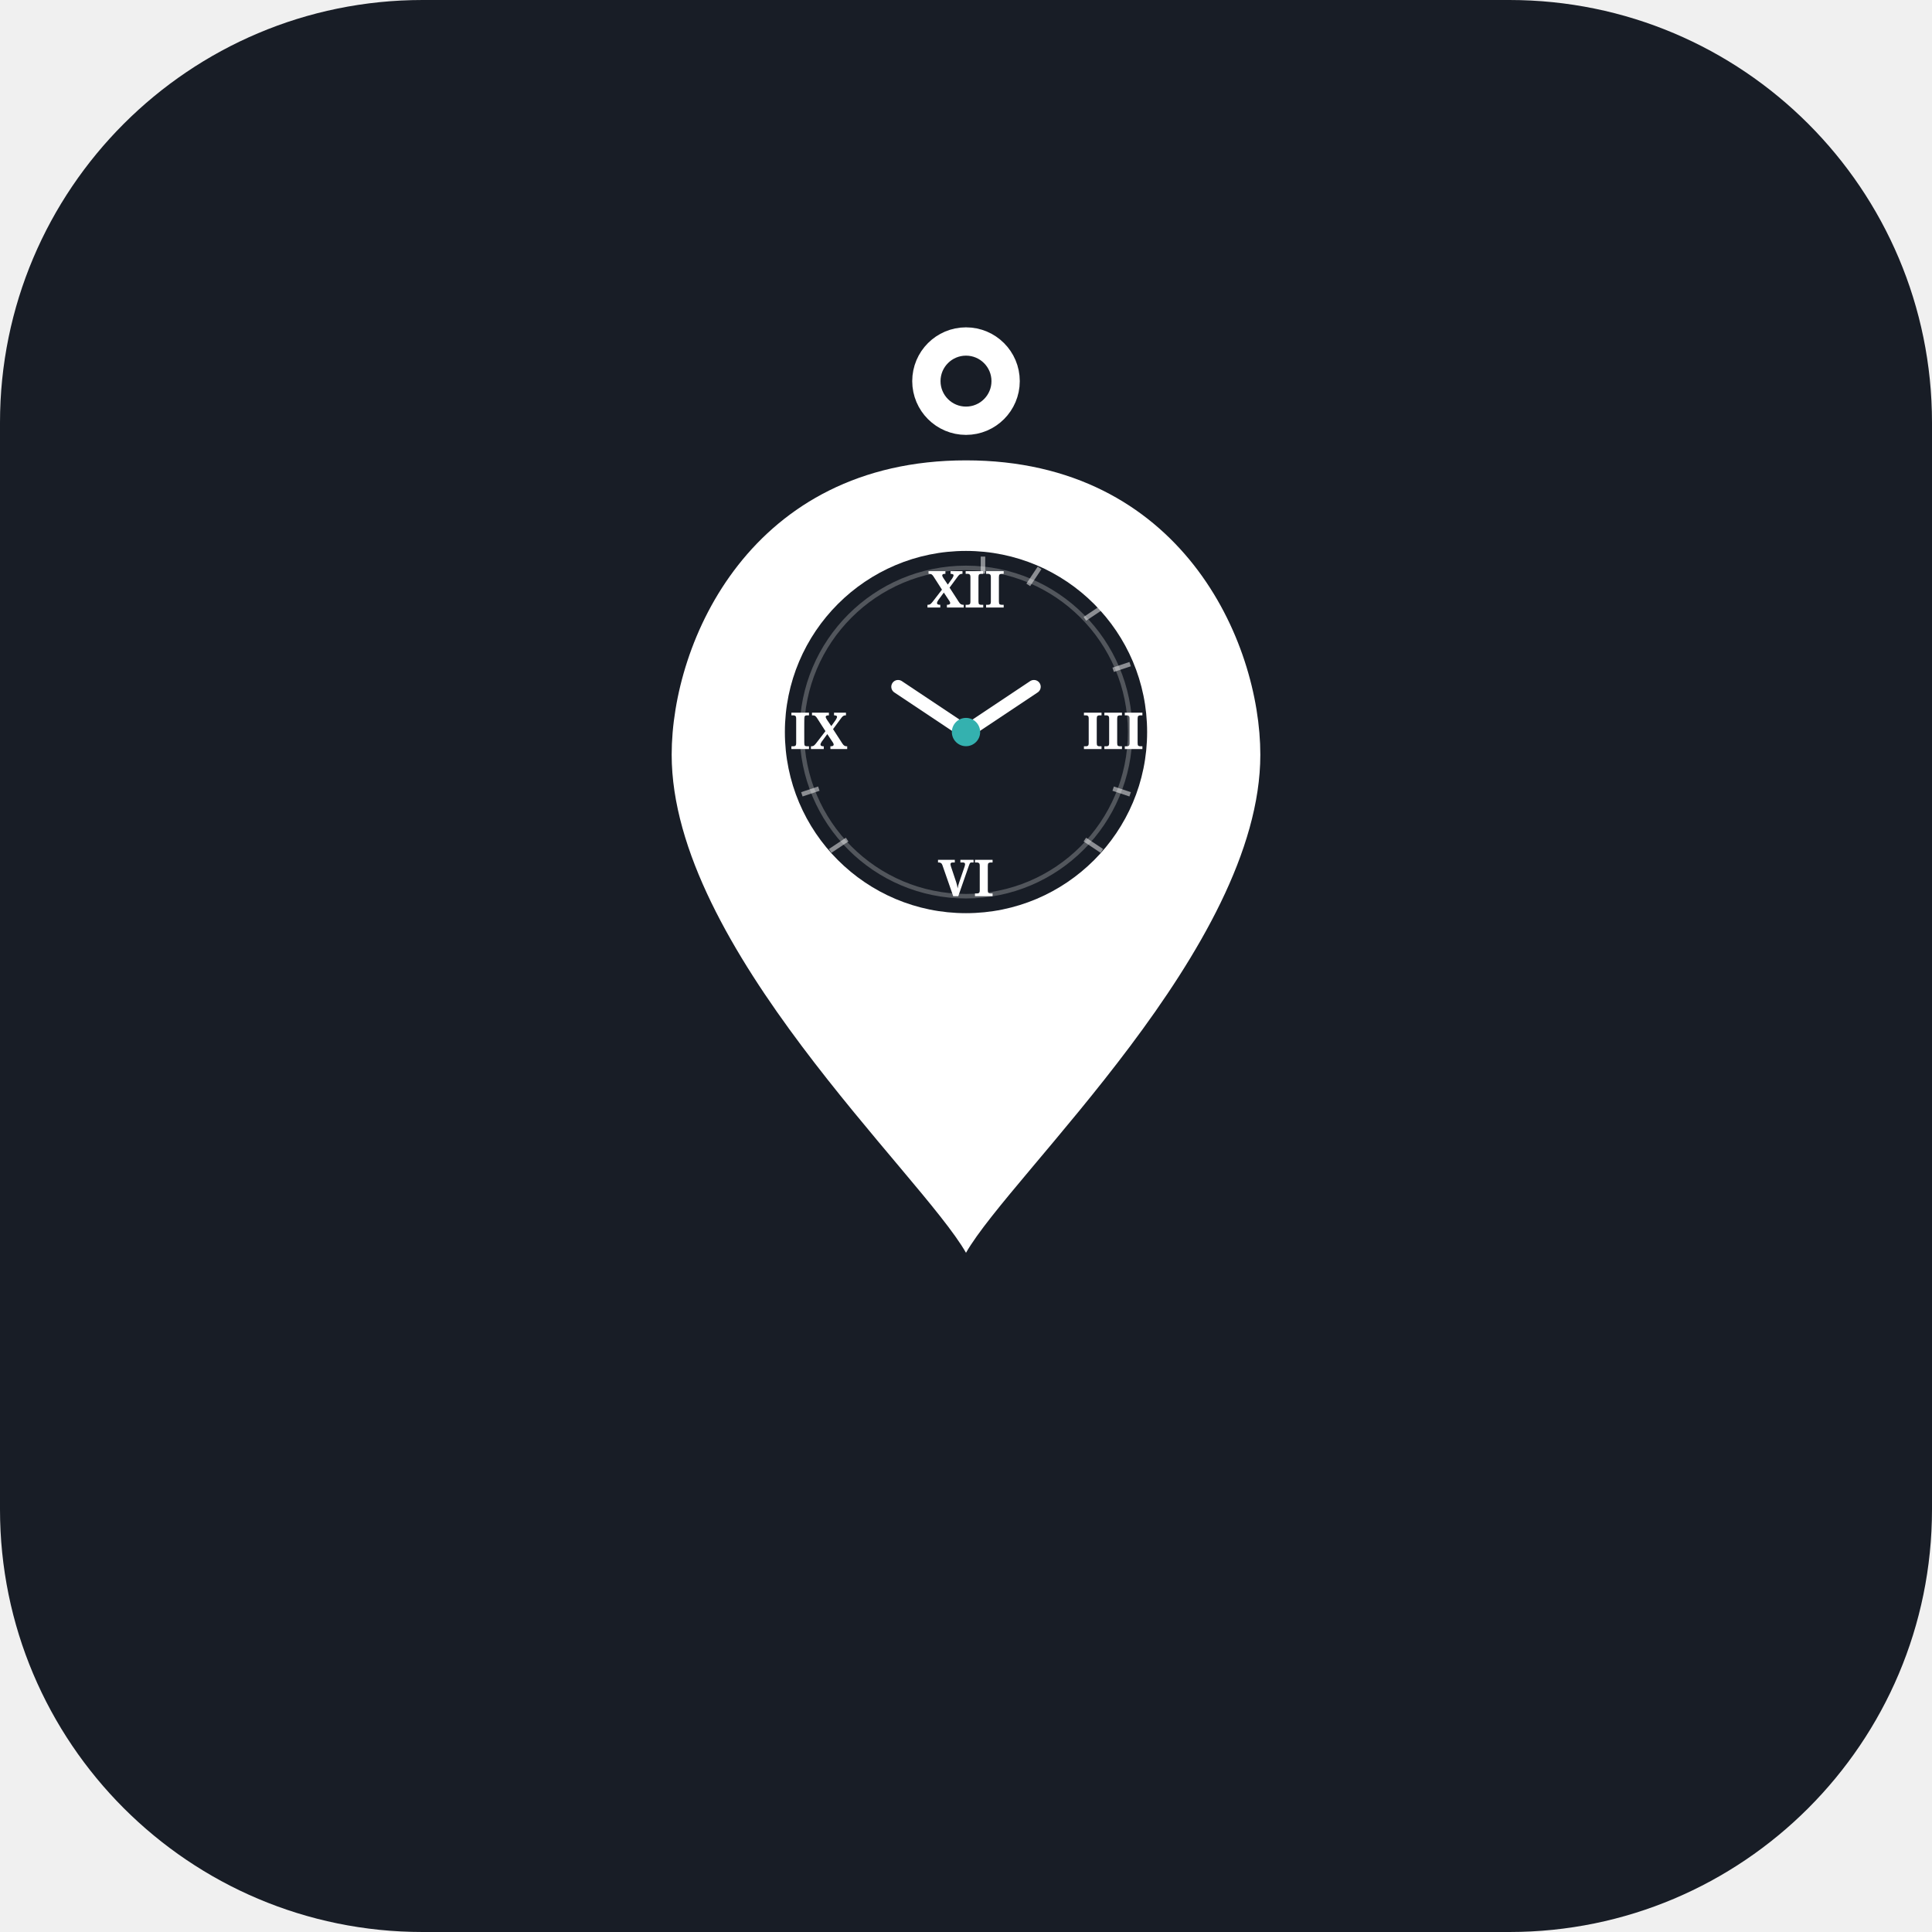
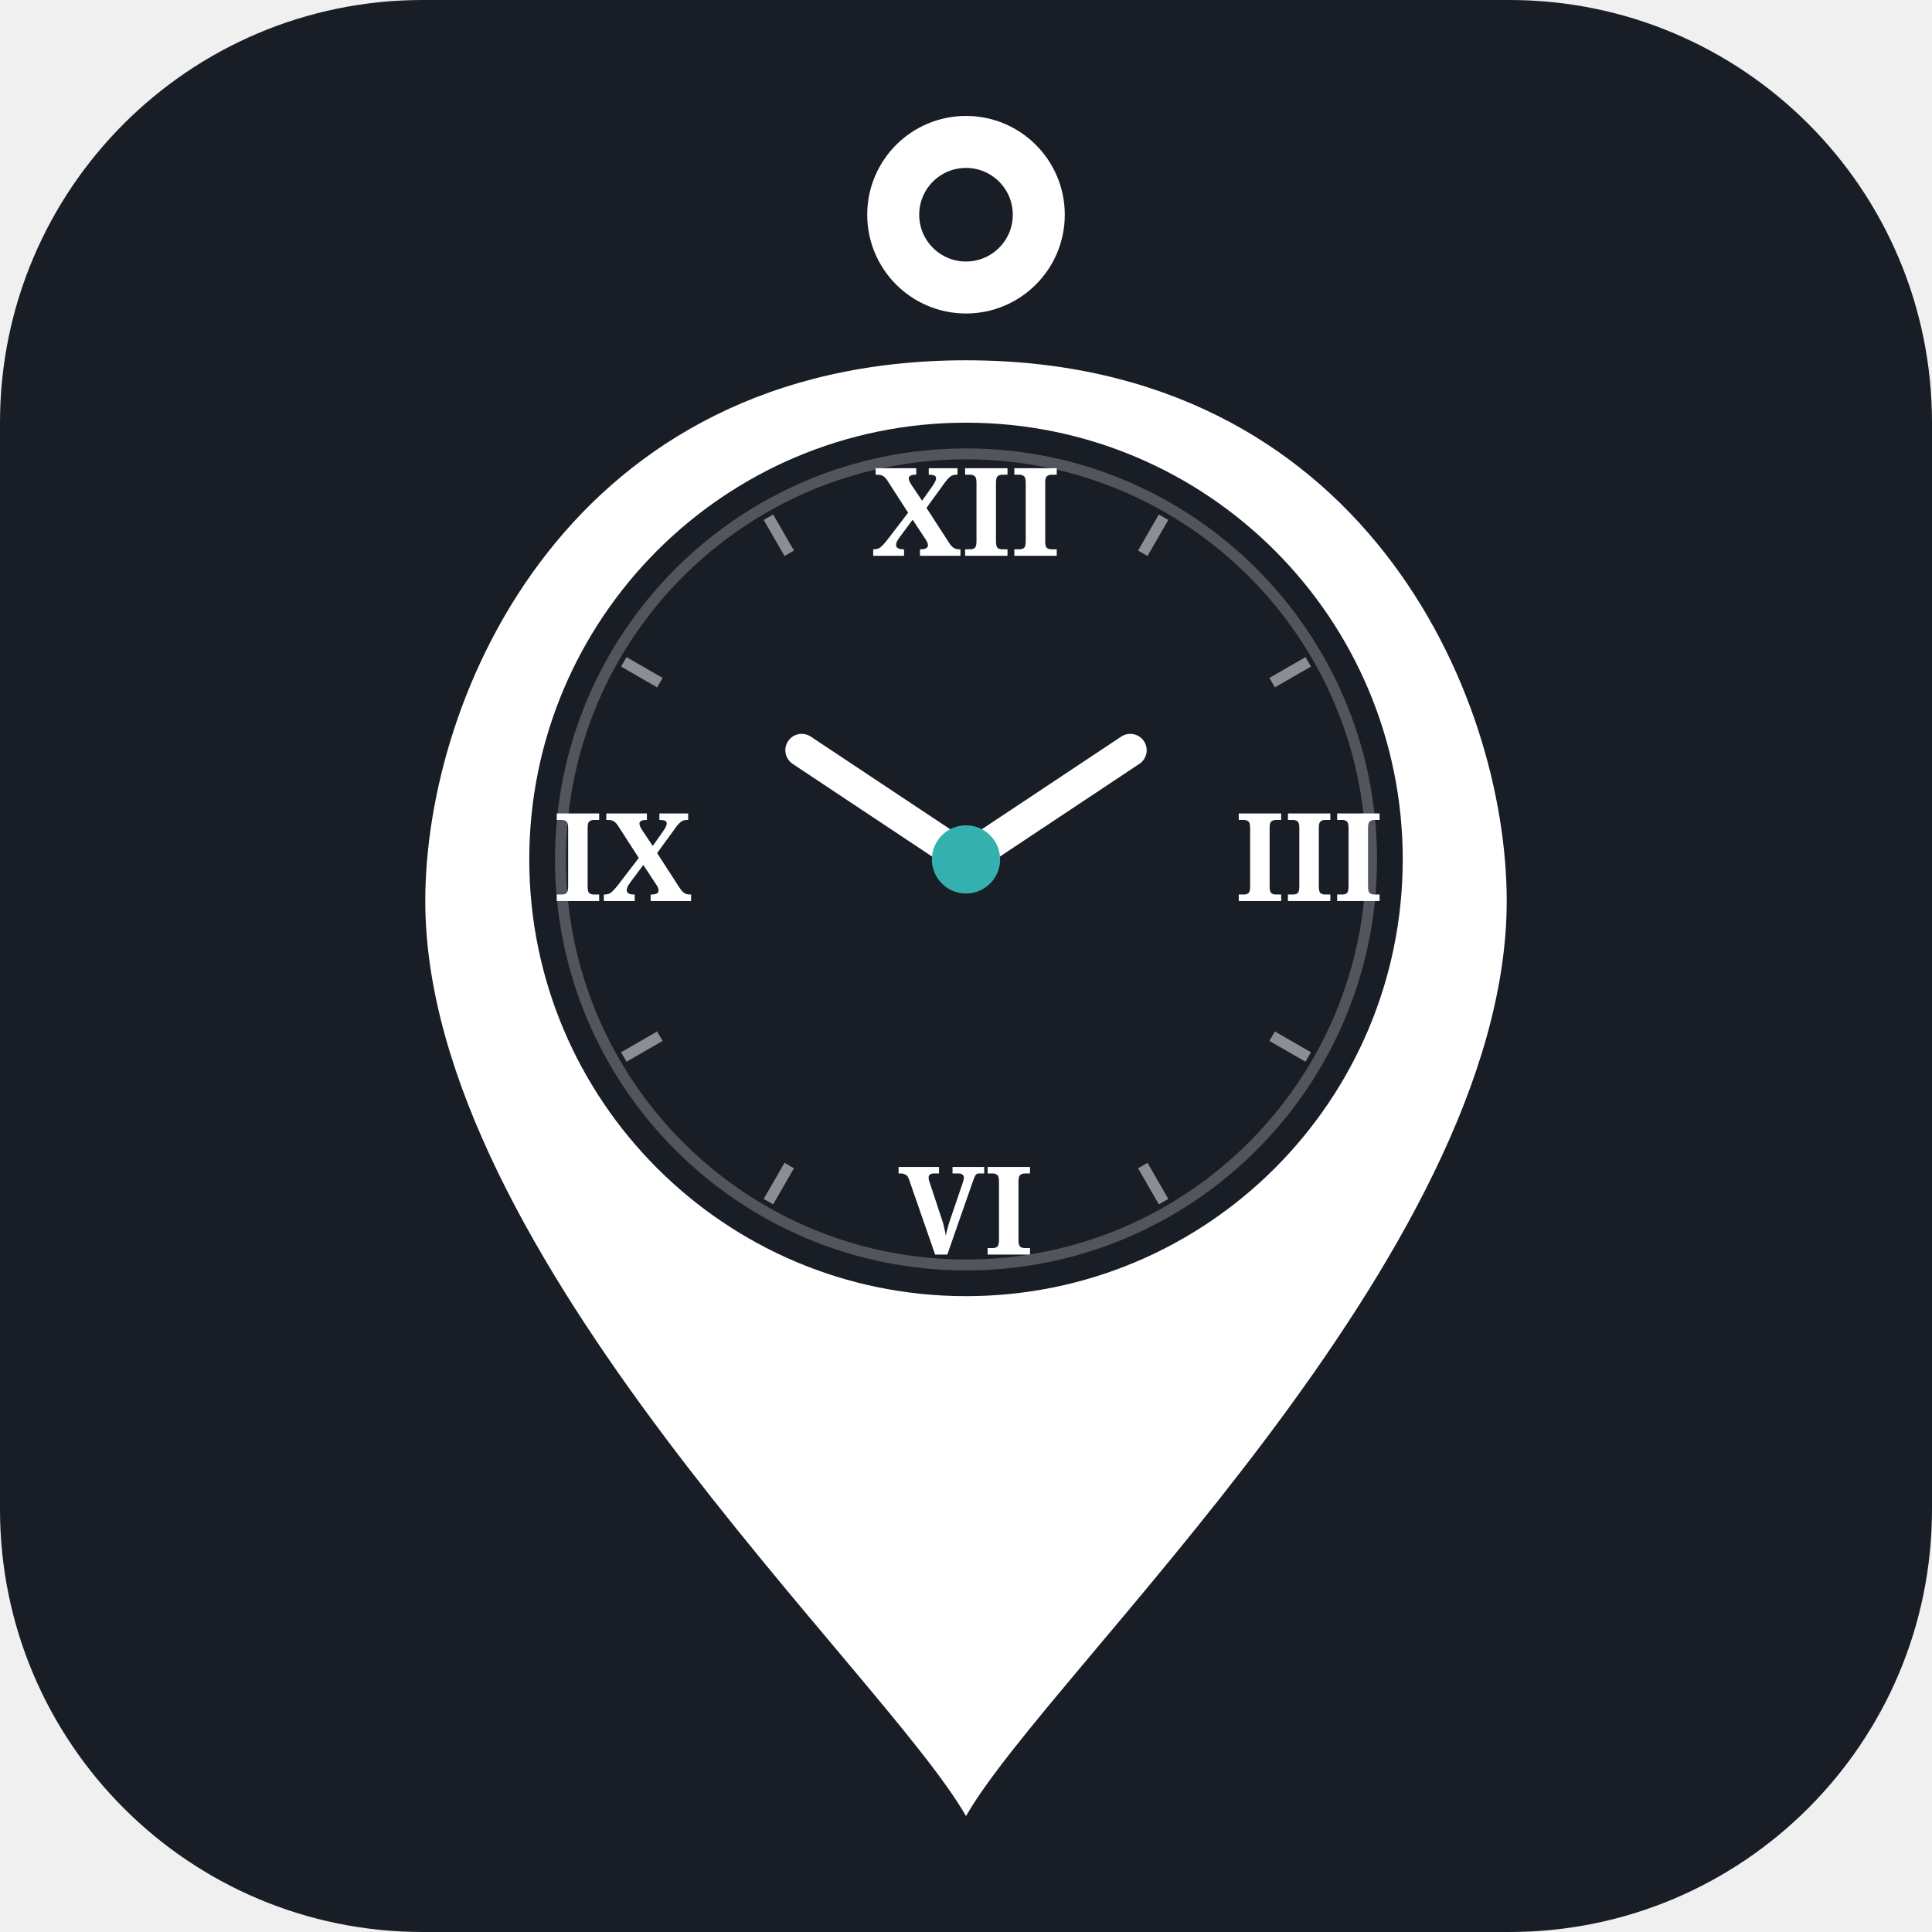
<svg xmlns="http://www.w3.org/2000/svg" viewBox="0 0 1024 1024" width="1024" height="1024">
  <rect width="1024" height="1024" rx="224" fill="#181D26" />
-   <g transform="translate(212, 112) scale(3)">
+   <g transform="translate(-39.14, -51.54) scale(5.5114)">
    <circle cx="100" cy="30" r="7" fill="none" stroke="#ffffff" stroke-width="5" />
    <path d="M100 44 C 62 44, 48 76, 48 96 C 48 130, 92 170, 100 184 C 108 170, 152 130, 152 96 C 152 76, 138 44, 100 44 Z" fill="#ffffff" />
-     <circle cx="100" cy="92" r="32" fill="#181D26" />
-     <circle cx="100" cy="92" r="29" fill="none" stroke="#ffffff" stroke-width="0.8" opacity="0.25" />
-     <text x="100" y="70" font-family="Georgia, serif" font-size="9" font-weight="700" fill="#ffffff" text-anchor="middle">XII</text>
-     <text x="126" y="95" font-family="Georgia, serif" font-size="9" font-weight="700" fill="#ffffff" text-anchor="middle">III</text>
-     <text x="100" y="121" font-family="Georgia, serif" font-size="9" font-weight="700" fill="#ffffff" text-anchor="middle">VI</text>
-     <text x="74" y="95" font-family="Georgia, serif" font-size="9" font-weight="700" fill="#ffffff" text-anchor="middle">IX</text>
-     <line x1="103" y1="61" x2="103" y2="64" stroke="#ffffff" stroke-width="0.8" opacity="0.5" />
-     <line x1="113" y1="63" x2="111" y2="66" stroke="#ffffff" stroke-width="0.8" opacity="0.5" />
-     <line x1="124" y1="70" x2="121" y2="72" stroke="#ffffff" stroke-width="0.8" opacity="0.5" />
-     <line x1="129" y1="80" x2="126" y2="81" stroke="#ffffff" stroke-width="0.8" opacity="0.5" />
-     <line x1="129" y1="103" x2="126" y2="102" stroke="#ffffff" stroke-width="0.8" opacity="0.5" />
-     <line x1="124" y1="113" x2="121" y2="111" stroke="#ffffff" stroke-width="0.8" opacity="0.5" />
-     <line x1="76" y1="113" x2="79" y2="111" stroke="#ffffff" stroke-width="0.8" opacity="0.5" />
-     <line x1="71" y1="103" x2="74" y2="102" stroke="#ffffff" stroke-width="0.8" opacity="0.5" />
-     <line x1="100" y1="92" x2="88" y2="84" stroke="#ffffff" stroke-width="2.4" stroke-linecap="round" />
-     <line x1="100" y1="92" x2="112" y2="84" stroke="#ffffff" stroke-width="2.4" stroke-linecap="round" />
-     <circle cx="100" cy="92" r="2.5" fill="#34B1AF" />
+     <circle cx="100" cy="92" r="42" fill="#181D26" />
+     <circle cx="100" cy="92" r="39" fill="none" stroke="#ffffff" stroke-width="1.05" opacity="0.25" />
+     <text x="100" y="62.8" font-family="Georgia, serif" font-size="11.8" font-weight="700" fill="#ffffff" text-anchor="middle">XII</text>
+     <text x="133" y="96" font-family="Georgia, serif" font-size="11.8" font-weight="700" fill="#ffffff" text-anchor="middle">III</text>
+     <text x="100" y="130" font-family="Georgia, serif" font-size="11.8" font-weight="700" fill="#ffffff" text-anchor="middle">VI</text>
+     <text x="67" y="96" font-family="Georgia, serif" font-size="11.8" font-weight="700" fill="#ffffff" text-anchor="middle">IX</text>
+     <line x1="117" y1="62.56" x2="119" y2="59.09" stroke="#ffffff" stroke-width="1.05" opacity="0.5" />
+     <line x1="129.44" y1="75" x2="132.91" y2="73" stroke="#ffffff" stroke-width="1.05" opacity="0.5" />
+     <line x1="129.44" y1="109" x2="132.91" y2="111" stroke="#ffffff" stroke-width="1.05" opacity="0.5" />
+     <line x1="117" y1="121.44" x2="119" y2="124.91" stroke="#ffffff" stroke-width="1.05" opacity="0.5" />
+     <line x1="83" y1="121.44" x2="81" y2="124.91" stroke="#ffffff" stroke-width="1.05" opacity="0.5" />
+     <line x1="70.56" y1="109" x2="67.09" y2="111" stroke="#ffffff" stroke-width="1.05" opacity="0.5" />
+     <line x1="70.56" y1="75" x2="67.09" y2="73" stroke="#ffffff" stroke-width="1.05" opacity="0.5" />
+     <line x1="83" y1="62.56" x2="81" y2="59.09" stroke="#ffffff" stroke-width="1.05" opacity="0.5" />
+     <line x1="100" y1="92" x2="84.2" y2="81.5" stroke="#ffffff" stroke-width="3.15" stroke-linecap="round" />
+     <line x1="100" y1="92" x2="115.8" y2="81.5" stroke="#ffffff" stroke-width="3.15" stroke-linecap="round" />
+     <circle cx="100" cy="92" r="3.28" fill="#34B1AF" />
  </g>
</svg>
